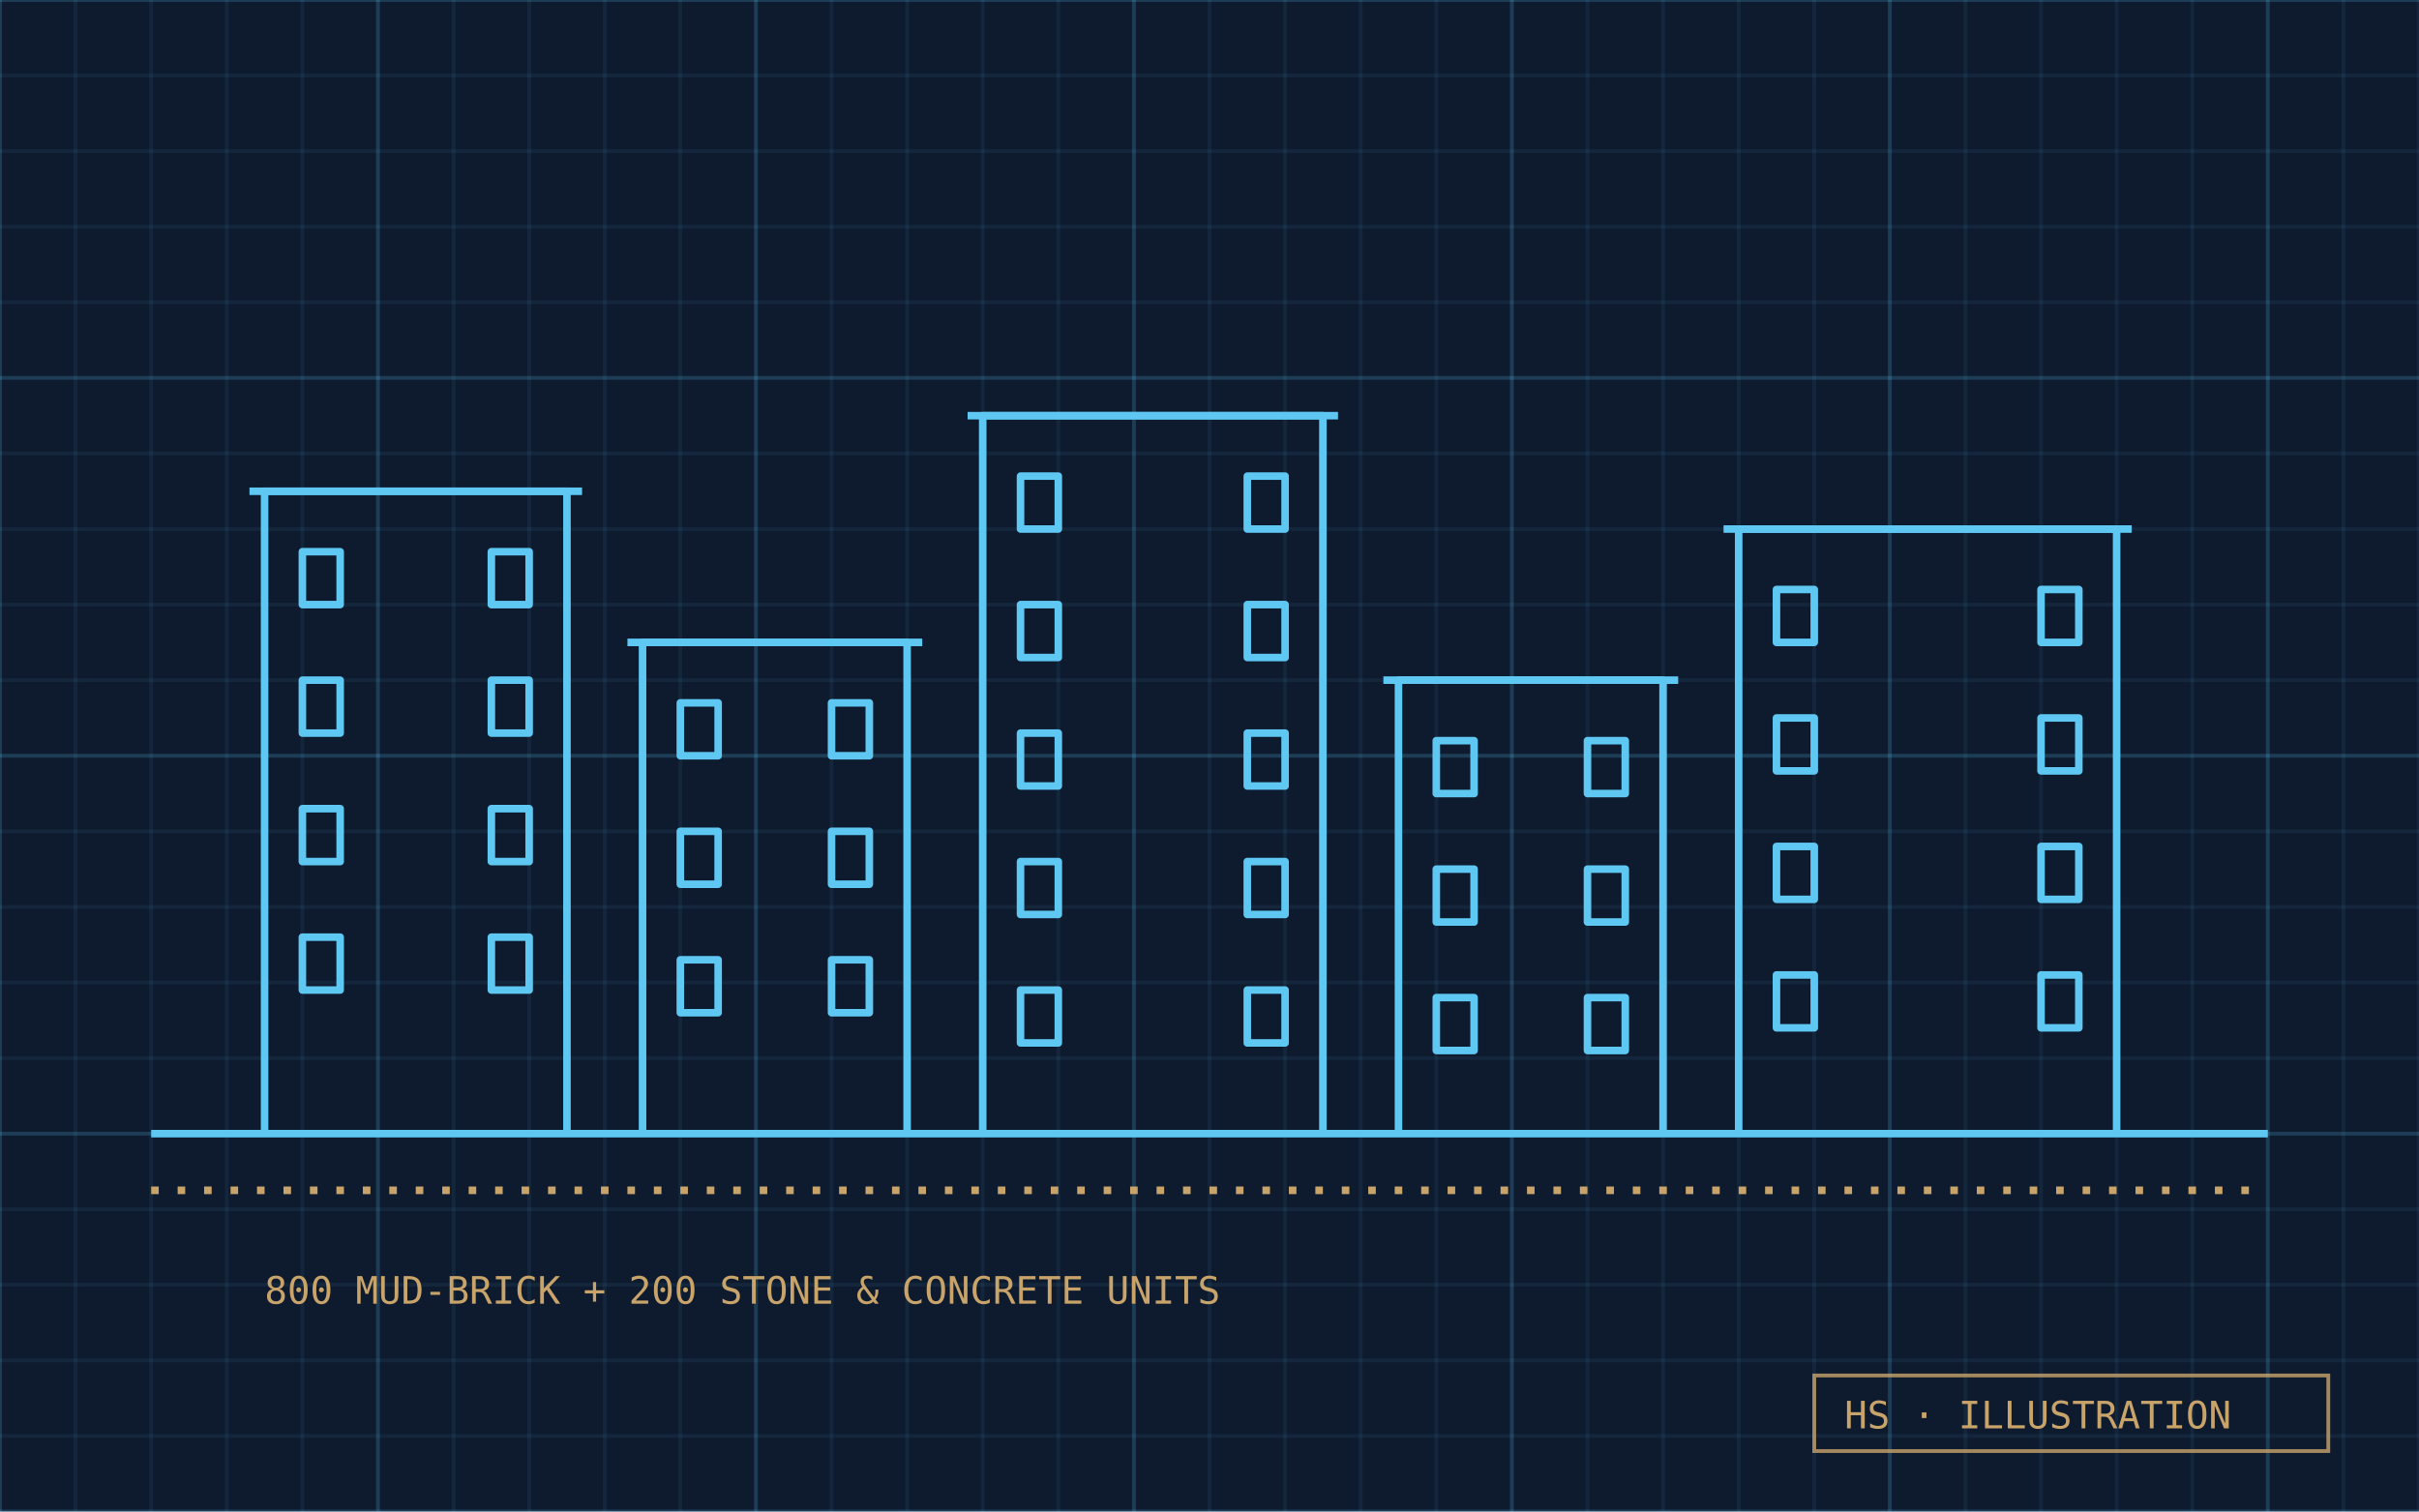
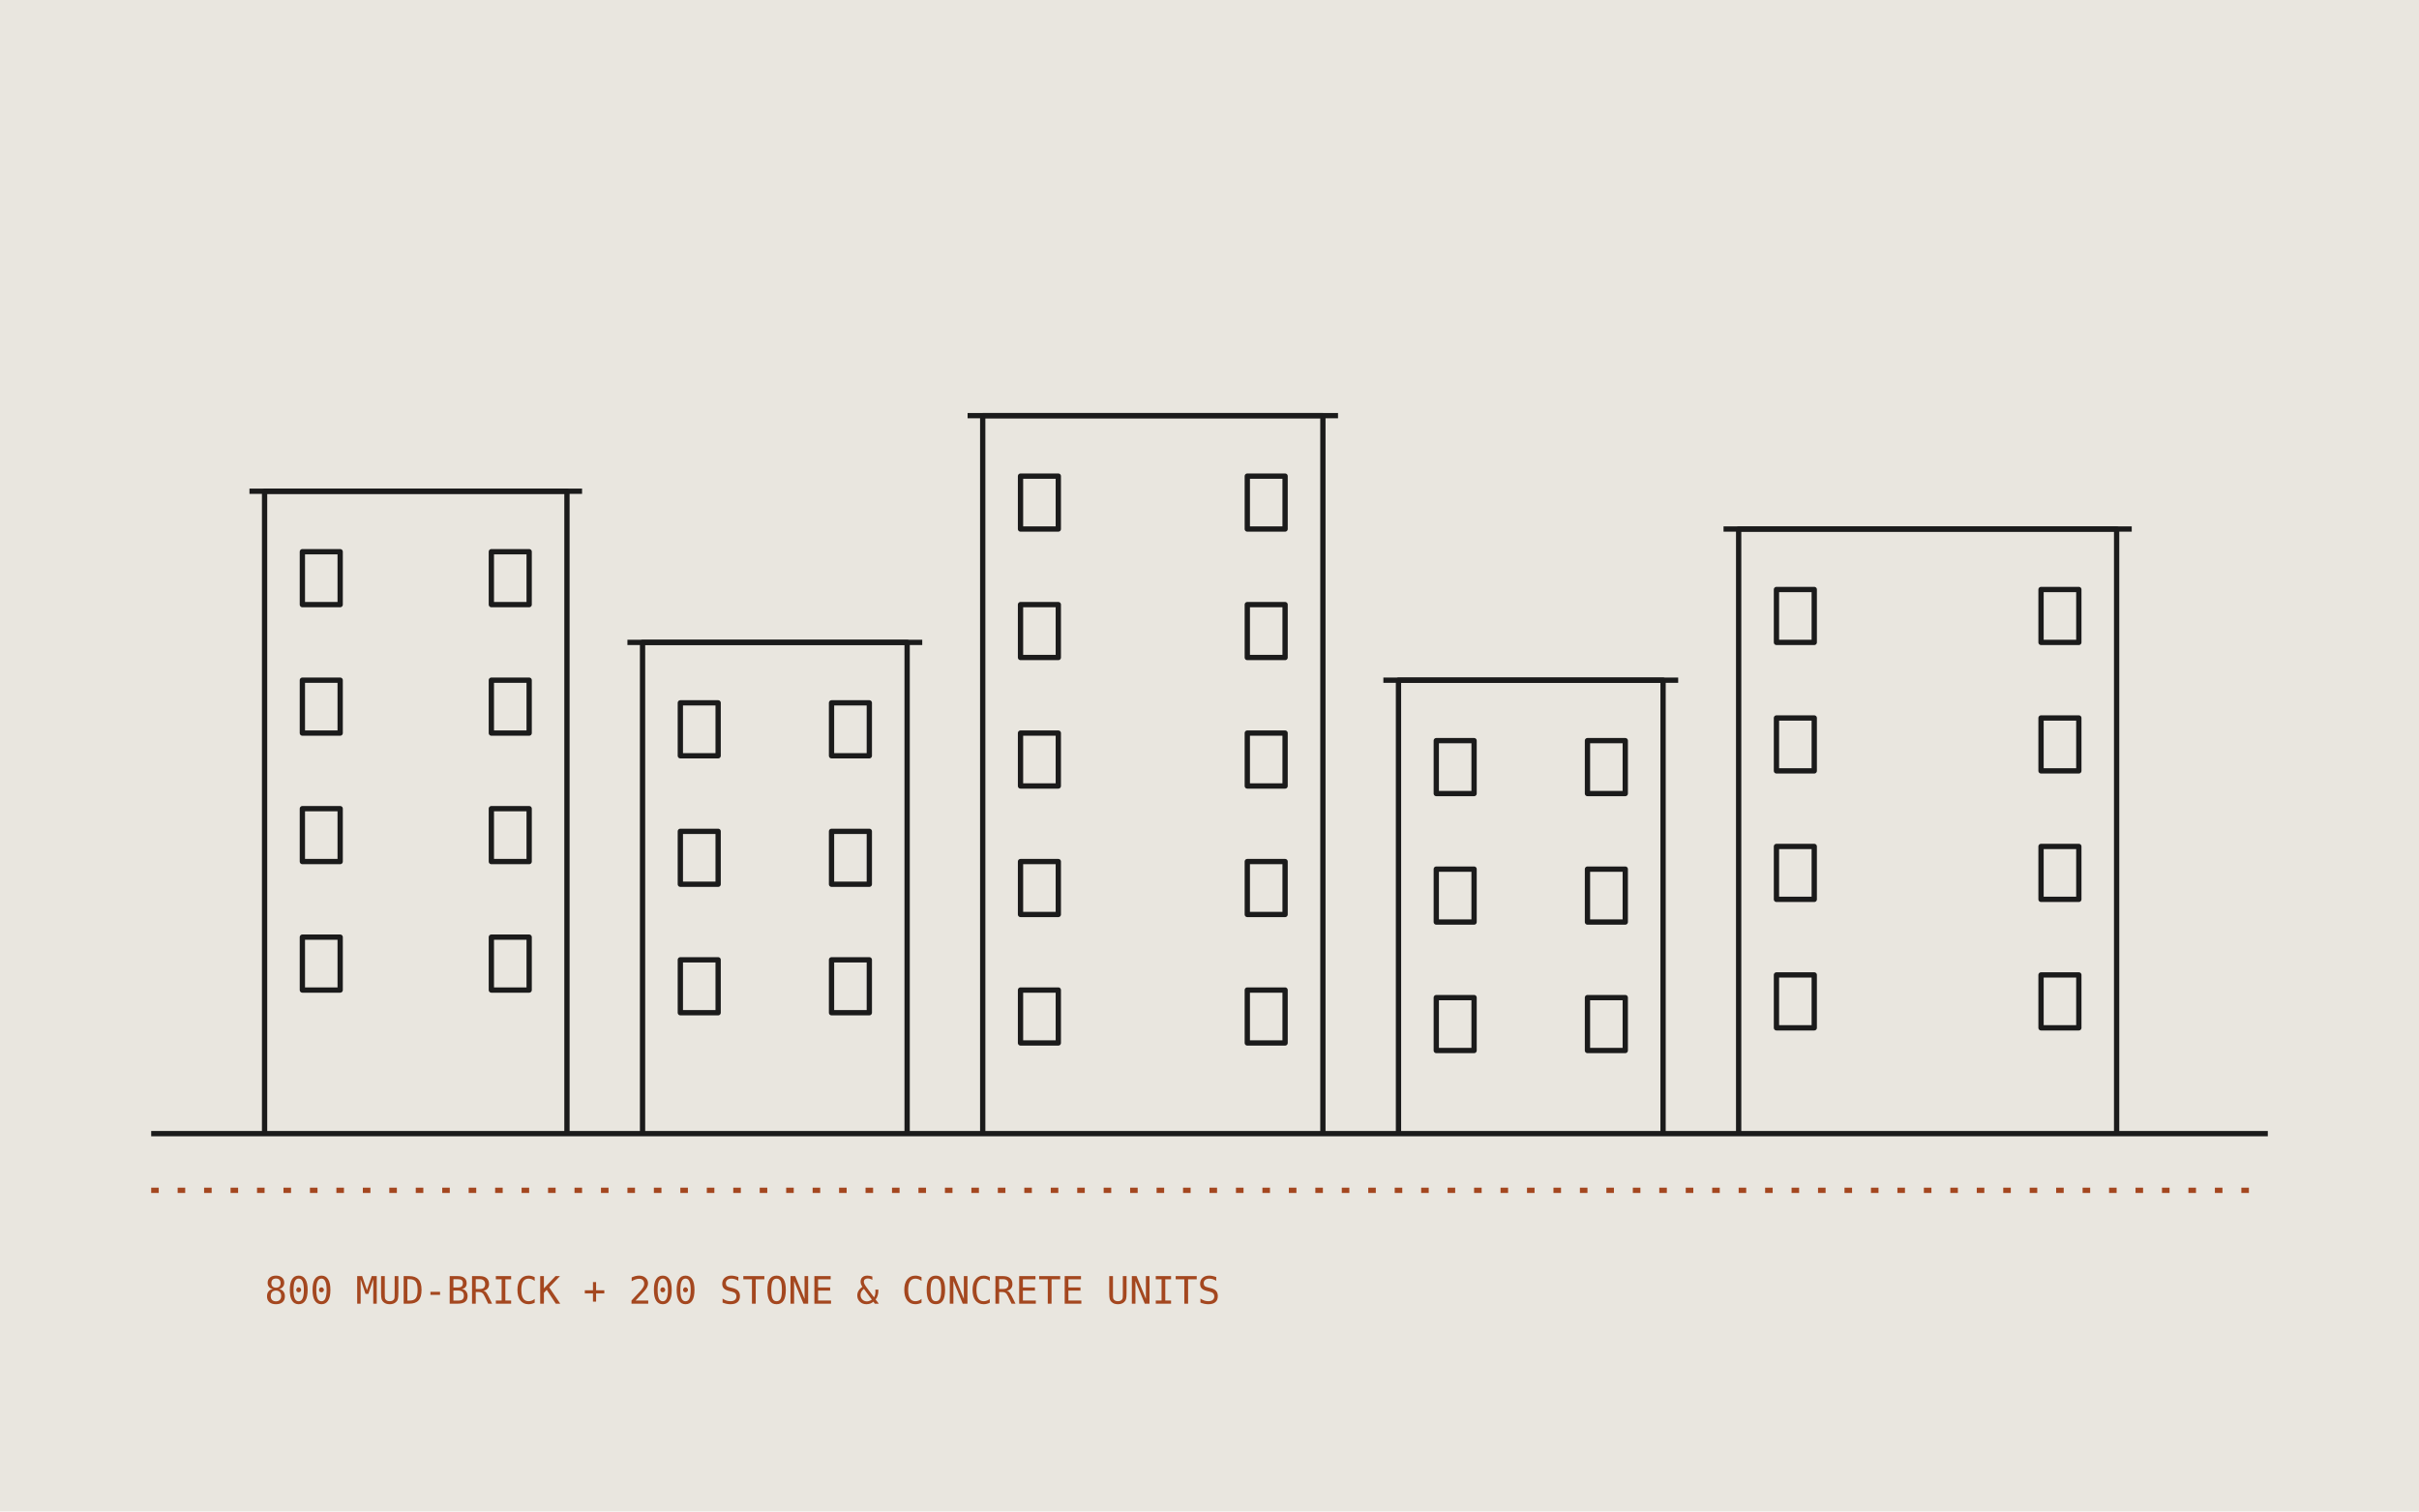
<svg xmlns="http://www.w3.org/2000/svg" viewBox="0 0 640 400" role="img" aria-label="Vernacular mud-brick housing (illustration)">
-   <rect width="640" height="400" fill="#0E1A2E" />
-   <g stroke="#5EC8F2" stroke-opacity=".07">
-     <path d="M0 0V400" />
-     <path d="M20 0V400" />
-     <path d="M40 0V400" />
-     <path d="M60 0V400" />
-     <path d="M80 0V400" />
-     <path d="M100 0V400" />
-     <path d="M120 0V400" />
-     <path d="M140 0V400" />
-     <path d="M160 0V400" />
-     <path d="M180 0V400" />
-     <path d="M200 0V400" />
-     <path d="M220 0V400" />
-     <path d="M240 0V400" />
-     <path d="M260 0V400" />
-     <path d="M280 0V400" />
-     <path d="M300 0V400" />
-     <path d="M320 0V400" />
-     <path d="M340 0V400" />
-     <path d="M360 0V400" />
-     <path d="M380 0V400" />
-     <path d="M400 0V400" />
-     <path d="M420 0V400" />
-     <path d="M440 0V400" />
-     <path d="M460 0V400" />
-     <path d="M480 0V400" />
-     <path d="M500 0V400" />
-     <path d="M520 0V400" />
-     <path d="M540 0V400" />
-     <path d="M560 0V400" />
-     <path d="M580 0V400" />
-     <path d="M600 0V400" />
-     <path d="M620 0V400" />
-     <path d="M640 0V400" />
-     <path d="M0 0H640" />
-     <path d="M0 20H640" />
-     <path d="M0 40H640" />
-     <path d="M0 60H640" />
-     <path d="M0 80H640" />
-     <path d="M0 100H640" />
-     <path d="M0 120H640" />
-     <path d="M0 140H640" />
-     <path d="M0 160H640" />
-     <path d="M0 180H640" />
-     <path d="M0 200H640" />
-     <path d="M0 220H640" />
-     <path d="M0 240H640" />
-     <path d="M0 260H640" />
-     <path d="M0 280H640" />
-     <path d="M0 300H640" />
-     <path d="M0 320H640" />
-     <path d="M0 340H640" />
-     <path d="M0 360H640" />
-     <path d="M0 380H640" />
-     <path d="M0 400H640" />
-   </g>
-   <g stroke="#5EC8F2" stroke-opacity=".14">
-     <path d="M0 0V400" />
-     <path d="M100 0V400" />
-     <path d="M200 0V400" />
-     <path d="M300 0V400" />
-     <path d="M400 0V400" />
-     <path d="M500 0V400" />
-     <path d="M600 0V400" />
-     <path d="M0 0H640" />
-     <path d="M0 100H640" />
-     <path d="M0 200H640" />
-     <path d="M0 300H640" />
-     <path d="M0 400H640" />
-   </g>
-   <g fill="none" stroke="#5EC8F2" stroke-width="2" stroke-linejoin="round">
+   <rect width="640" height="400" fill="#E9E6DF" />
+   <g fill="none" stroke="#1B1B1B" stroke-width="1.4" stroke-linejoin="round">
    <path d="M40 300H600" />
    <path d="M70 300V130h80V300" />
    <path d="M66 130h88" />
    <path d="M80 146h10v14h-10zM130 146h10v14h-10z" />
    <path d="M80 180h10v14h-10zM130 180h10v14h-10z" />
    <path d="M80 214h10v14h-10zM130 214h10v14h-10z" />
    <path d="M80 248h10v14h-10zM130 248h10v14h-10z" />
    <path d="M170 300V170h70V300" />
    <path d="M166 170h78" />
    <path d="M180 186h10v14h-10zM220 186h10v14h-10z" />
    <path d="M180 220h10v14h-10zM220 220h10v14h-10z" />
    <path d="M180 254h10v14h-10zM220 254h10v14h-10z" />
    <path d="M260 300V110h90V300" />
    <path d="M256 110h98" />
    <path d="M270 126h10v14h-10zM330 126h10v14h-10z" />
    <path d="M270 160h10v14h-10zM330 160h10v14h-10z" />
    <path d="M270 194h10v14h-10zM330 194h10v14h-10z" />
    <path d="M270 228h10v14h-10zM330 228h10v14h-10z" />
    <path d="M270 262h10v14h-10zM330 262h10v14h-10z" />
    <path d="M370 300V180h70V300" />
    <path d="M366 180h78" />
    <path d="M380 196h10v14h-10zM420 196h10v14h-10z" />
    <path d="M380 230h10v14h-10zM420 230h10v14h-10z" />
    <path d="M380 264h10v14h-10zM420 264h10v14h-10z" />
    <path d="M460 300V140h100V300" />
    <path d="M456 140h108" />
    <path d="M470 156h10v14h-10zM540 156h10v14h-10z" />
    <path d="M470 190h10v14h-10zM540 190h10v14h-10z" />
    <path d="M470 224h10v14h-10zM540 224h10v14h-10z" />
    <path d="M470 258h10v14h-10zM540 258h10v14h-10z" />
-     <path d="M40 315H600" stroke="#C9A46A" stroke-dasharray="2 5" />
-     <text x="70" y="345" font-family="ui-monospace,Consolas,monospace" font-size="10" fill="#C9A46A" fill-opacity="1" stroke="none" text-anchor="start">800 MUD-BRICK + 200 STONE &amp; CONCRETE UNITS</text>
+     <path d="M40 315H600" stroke="#A4471F" stroke-dasharray="2 5" />
+     <text x="70" y="345" font-family="ui-monospace,Consolas,monospace" font-size="10" fill="#A4471F" fill-opacity="1" stroke="none" text-anchor="start">800 MUD-BRICK + 200 STONE &amp; CONCRETE UNITS</text>
  </g>
-   <path d="M480 364h136v20h-136z" fill="none" stroke="#C9A46A" stroke-opacity=".8" />
-   <text x="488" y="378" font-family="ui-monospace,Consolas,monospace" font-size="10" fill="#C9A46A">HS · ILLUSTRATION</text>
</svg>
